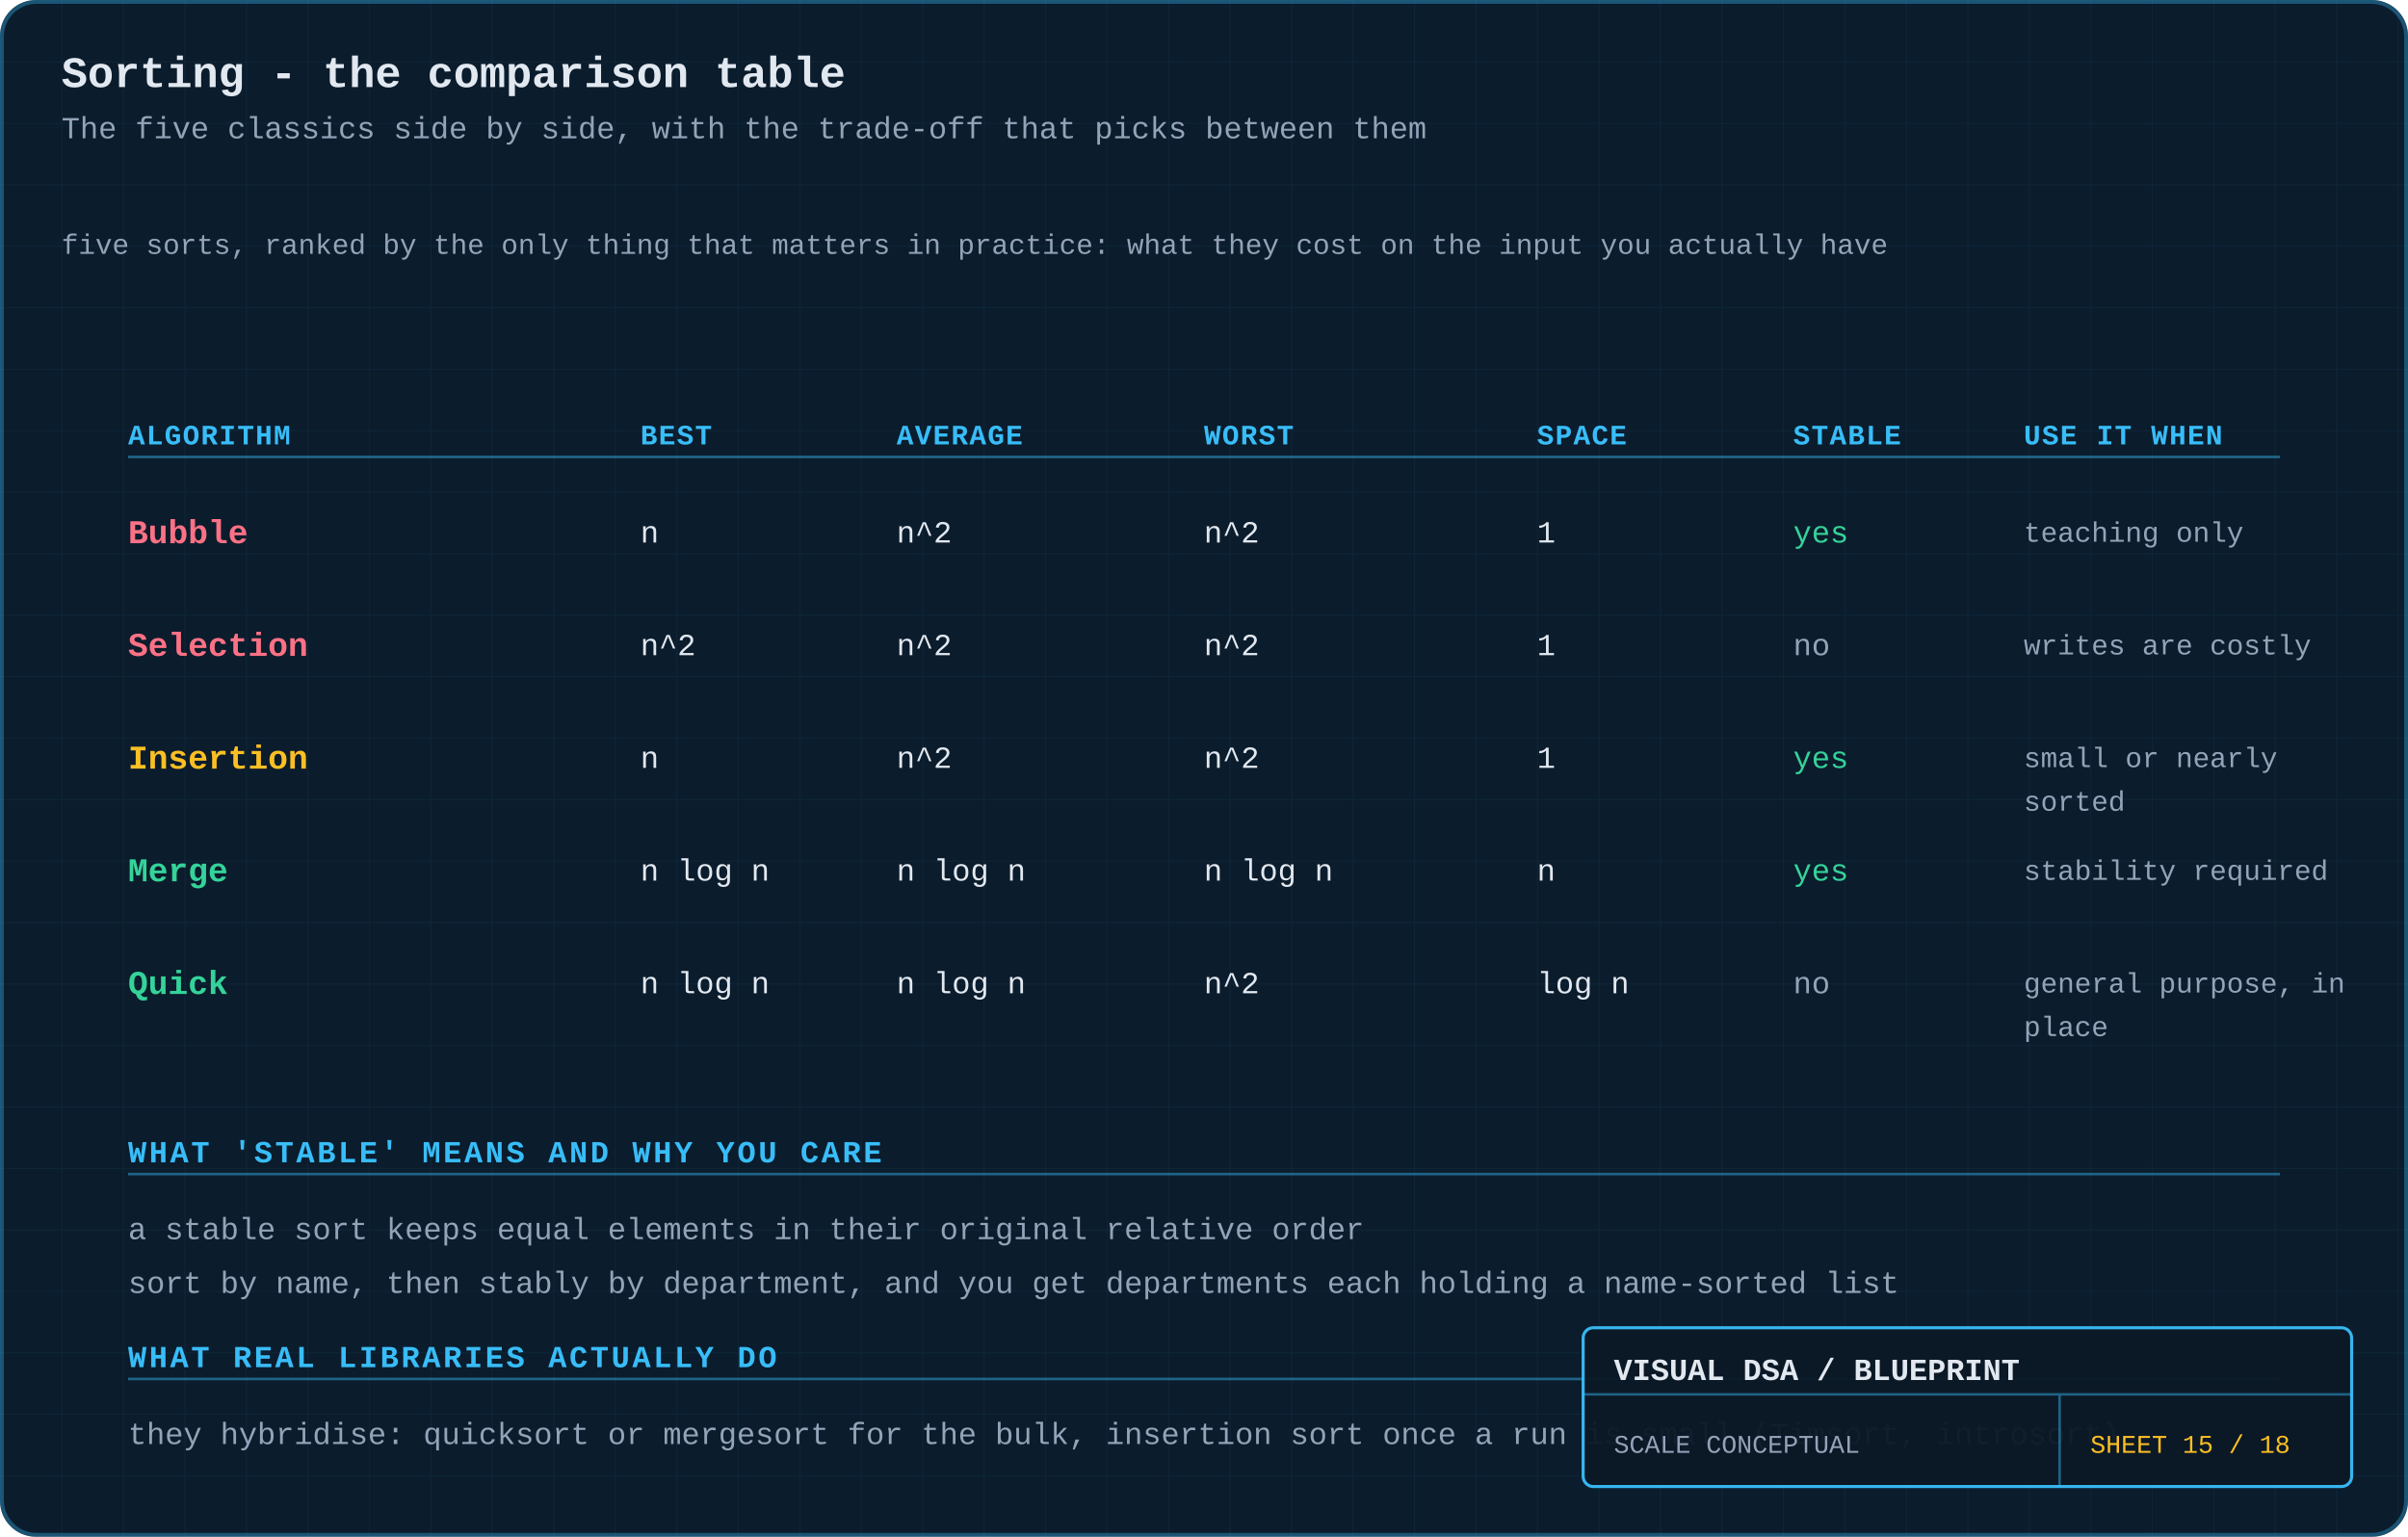
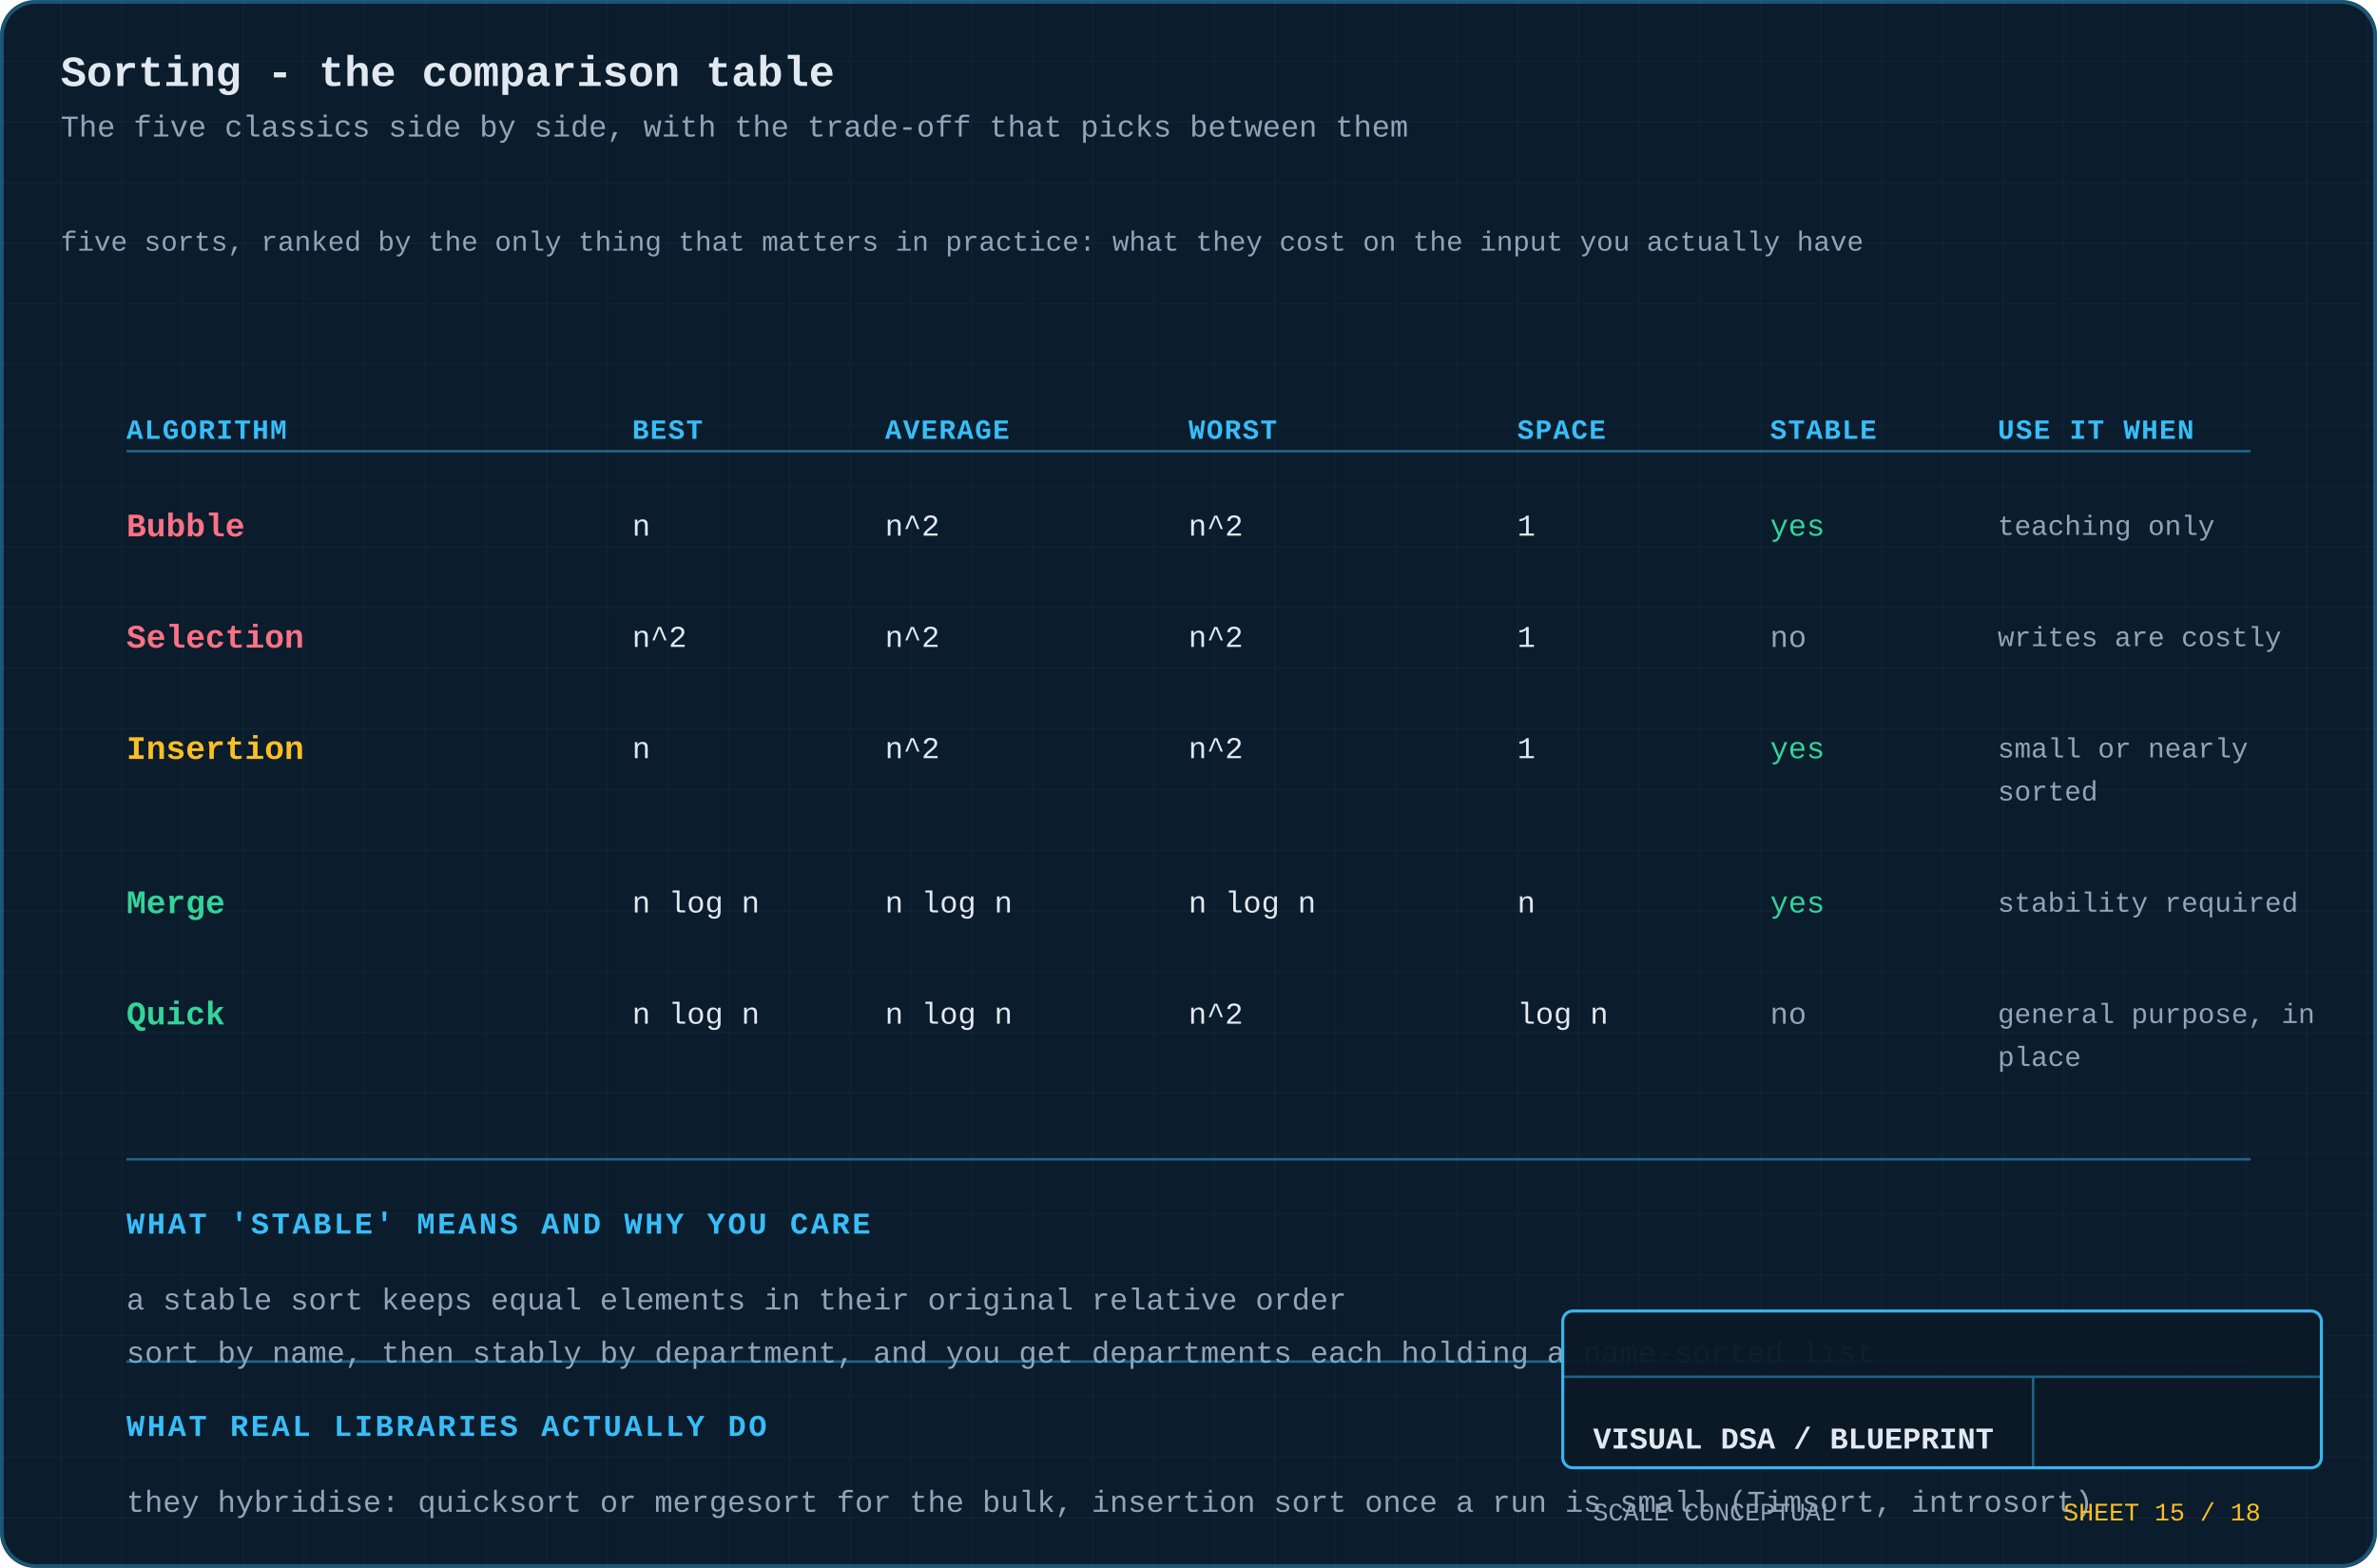
- <svg xmlns="http://www.w3.org/2000/svg" viewBox="0 0 940 600" width="940" height="600" role="img" aria-label="Sorting - the comparison table">
+ <svg xmlns="http://www.w3.org/2000/svg" viewBox="0 0 940 620" width="940" height="620" role="img" aria-label="Sorting - the comparison table">
  <defs>
    <pattern id="g" width="24" height="24" patternUnits="userSpaceOnUse">
      <path d="M24 0H0V24" fill="none" stroke="#38bdf8" stroke-width="0.5" opacity="0.09" />
    </pattern>
    <marker id="ar" viewBox="0 0 10 10" refX="9" refY="5" markerWidth="6" markerHeight="6" orient="auto-start-reverse">
      <path d="M0 0 L10 5 L0 10 z" fill="#38bdf8" />
    </marker>
    <marker id="ara" viewBox="0 0 10 10" refX="9" refY="5" markerWidth="6" markerHeight="6" orient="auto-start-reverse">
      <path d="M0 0 L10 5 L0 10 z" fill="#fbbf24" />
    </marker>
    <marker id="arg" viewBox="0 0 10 10" refX="9" refY="5" markerWidth="6" markerHeight="6" orient="auto-start-reverse">
      <path d="M0 0 L10 5 L0 10 z" fill="#34d399" />
    </marker>
  </defs>
  <style>
  text{font-family:ui-monospace, SFMono-Regular, Menlo, Consolas, 'Liberation Mono', monospace;dominant-baseline:middle}
  .title{fill:#e2e8f0;font-size:17px;font-weight:700;dominant-baseline:auto}
  .sub{fill:#94a3b8;font-size:12px;dominant-baseline:auto}
  .lbl{fill:#94a3b8;font-size:11px;text-anchor:middle}
  .lbl-l{fill:#94a3b8;font-size:11px}
  .val{fill:#e2e8f0;font-size:16px;text-anchor:middle;font-weight:600}
  .idx{fill:#64748b;font-size:10px;text-anchor:middle}
  .cell{fill:#0f2438;stroke:#38bdf8;stroke-width:1.5;rx:4}
  .step{fill:#fbbf24;font-size:12px;font-weight:700}
  .edge{stroke:#38bdf8;stroke-width:1.6;fill:none}

  </style>
-   <rect x="0" y="0" width="940" height="600" rx="14" fill="#0b1c2c" />
-   <rect x="0" y="0" width="940" height="600" rx="14" fill="url(#g)" />
-   <rect x="0.75" y="0.75" width="938.5" height="598.5" rx="13.5" fill="none" stroke="#38bdf8" stroke-width="1.5" opacity="0.35" />
+   <rect x="0" y="0" width="940" height="620" rx="14" fill="#0b1c2c" />
+   <rect x="0" y="0" width="940" height="620" rx="14" fill="url(#g)" />
+   <rect x="0.75" y="0.75" width="938.5" height="618.5" rx="13.5" fill="none" stroke="#38bdf8" stroke-width="1.5" opacity="0.35" />
  <text class="title" x="24" y="34">Sorting - the comparison table</text>
  <text class="sub" x="24" y="54">The five classics side by side, with the trade-off that picks between them</text>
  <text class="lbl-l hdrline" x="24" y="96">five sorts, ranked by the only thing that matters in practice: what they cost on the input you actually have</text>
  <g transform="translate(0,0.4)">
    <text x="50" y="170" font-size="11" font-weight="700" fill="#38bdf8" letter-spacing="0.5">ALGORITHM</text>
    <text x="250" y="170" font-size="11" font-weight="700" fill="#38bdf8" letter-spacing="0.5">BEST</text>
    <text x="350" y="170" font-size="11" font-weight="700" fill="#38bdf8" letter-spacing="0.5">AVERAGE</text>
    <text x="470" y="170" font-size="11" font-weight="700" fill="#38bdf8" letter-spacing="0.5">WORST</text>
    <text x="600" y="170" font-size="11" font-weight="700" fill="#38bdf8" letter-spacing="0.5">SPACE</text>
    <text x="700" y="170" font-size="11" font-weight="700" fill="#38bdf8" letter-spacing="0.5">STABLE</text>
    <text x="790" y="170" font-size="11" font-weight="700" fill="#38bdf8" letter-spacing="0.5">USE IT WHEN</text>
    <path d="M50 178 L890 178" stroke="#38bdf8" stroke-width="1" opacity="0.45" />
    <text x="50" y="208" font-size="13" font-weight="600" fill="#fb7185">Bubble</text>
    <text x="250" y="208" font-size="12" fill="#e2e8f0">n</text>
    <text x="350" y="208" font-size="12" fill="#e2e8f0">n^2</text>
    <text x="470" y="208" font-size="12" fill="#e2e8f0">n^2</text>
    <text x="600" y="208" font-size="12" fill="#e2e8f0">1</text>
    <text x="700" y="208" font-size="12" fill="#34d399">yes</text>
    <text x="790" y="208" font-size="11" fill="#94a3b8">teaching only</text>
    <text x="50" y="252" font-size="13" font-weight="600" fill="#fb7185">Selection</text>
    <text x="250" y="252" font-size="12" fill="#e2e8f0">n^2</text>
    <text x="350" y="252" font-size="12" fill="#e2e8f0">n^2</text>
    <text x="470" y="252" font-size="12" fill="#e2e8f0">n^2</text>
    <text x="600" y="252" font-size="12" fill="#e2e8f0">1</text>
    <text x="700" y="252" font-size="12" fill="#94a3b8">no</text>
    <text x="790" y="252" font-size="11" fill="#94a3b8">writes are costly</text>
    <text x="50" y="296" font-size="13" font-weight="600" fill="#fbbf24">Insertion</text>
    <text x="250" y="296" font-size="12" fill="#e2e8f0">n</text>
    <text x="350" y="296" font-size="12" fill="#e2e8f0">n^2</text>
    <text x="470" y="296" font-size="12" fill="#e2e8f0">n^2</text>
    <text x="600" y="296" font-size="12" fill="#e2e8f0">1</text>
    <text x="700" y="296" font-size="12" fill="#34d399">yes</text>
    <text x="790" y="296" font-size="11" fill="#94a3b8">
      <tspan x="790" dy="0">small or nearly</tspan>
      <tspan x="790" dy="17.0">sorted</tspan>
    </text>
-     <text x="50" y="340" font-size="13" font-weight="600" fill="#34d399">Merge</text>
-     <text x="250" y="340" font-size="12" fill="#e2e8f0">n log n</text>
-     <text x="350" y="340" font-size="12" fill="#e2e8f0">n log n</text>
-     <text x="470" y="340" font-size="12" fill="#e2e8f0">n log n</text>
-     <text x="600" y="340" font-size="12" fill="#e2e8f0">n</text>
-     <text x="700" y="340" font-size="12" fill="#34d399">yes</text>
-     <text x="790" y="340" font-size="11" fill="#94a3b8">stability required</text>
-     <text x="50" y="384" font-size="13" font-weight="600" fill="#34d399">Quick</text>
-     <text x="250" y="384" font-size="12" fill="#e2e8f0">n log n</text>
-     <text x="350" y="384" font-size="12" fill="#e2e8f0">n log n</text>
-     <text x="470" y="384" font-size="12" fill="#e2e8f0">n^2</text>
-     <text x="600" y="384" font-size="12" fill="#e2e8f0">log n</text>
-     <text x="700" y="384" font-size="12" fill="#94a3b8">no</text>
-     <text x="790" y="384" font-size="11" fill="#94a3b8">
+     <text x="50" y="357" font-size="13" font-weight="600" fill="#34d399">Merge</text>
+     <text x="250" y="357" font-size="12" fill="#e2e8f0">n log n</text>
+     <text x="350" y="357" font-size="12" fill="#e2e8f0">n log n</text>
+     <text x="470" y="357" font-size="12" fill="#e2e8f0">n log n</text>
+     <text x="600" y="357" font-size="12" fill="#e2e8f0">n</text>
+     <text x="700" y="357" font-size="12" fill="#34d399">yes</text>
+     <text x="790" y="357" font-size="11" fill="#94a3b8">stability required</text>
+     <text x="50" y="401" font-size="13" font-weight="600" fill="#34d399">Quick</text>
+     <text x="250" y="401" font-size="12" fill="#e2e8f0">n log n</text>
+     <text x="350" y="401" font-size="12" fill="#e2e8f0">n log n</text>
+     <text x="470" y="401" font-size="12" fill="#e2e8f0">n^2</text>
+     <text x="600" y="401" font-size="12" fill="#e2e8f0">log n</text>
+     <text x="700" y="401" font-size="12" fill="#94a3b8">no</text>
+     <text x="790" y="401" font-size="11" fill="#94a3b8">
      <tspan x="790" dy="0">general purpose, in</tspan>
      <tspan x="790" dy="17.0">place</tspan>
    </text>
-     <text x="50" y="450" font-size="12" font-weight="700" fill="#38bdf8" letter-spacing="1">WHAT 'STABLE' MEANS AND WHY YOU CARE</text>
+     <text x="50" y="484" font-size="12" font-weight="700" fill="#38bdf8" letter-spacing="1">WHAT 'STABLE' MEANS AND WHY YOU CARE</text>
    <path d="M50 458 L890 458" stroke="#38bdf8" stroke-width="1" opacity="0.45" />
-     <text x="50" y="480" font-size="12" fill="#94a3b8">a stable sort keeps equal elements in their original relative order</text>
-     <text x="50" y="501" font-size="12" fill="#94a3b8">sort by name, then stably by department, and you get departments each holding a name-sorted list</text>
-     <text x="50" y="530" font-size="12" font-weight="700" fill="#38bdf8" letter-spacing="1">WHAT REAL LIBRARIES ACTUALLY DO</text>
+     <text x="50" y="514" font-size="12" fill="#94a3b8">a stable sort keeps equal elements in their original relative order</text>
+     <text x="50" y="535" font-size="12" fill="#94a3b8">sort by name, then stably by department, and you get departments each holding a name-sorted list</text>
+     <text x="50" y="564" font-size="12" font-weight="700" fill="#38bdf8" letter-spacing="1">WHAT REAL LIBRARIES ACTUALLY DO</text>
    <path d="M50 538 L890 538" stroke="#38bdf8" stroke-width="1" opacity="0.45" />
-     <text x="50" y="560" font-size="12" fill="#94a3b8">they hybridise: quicksort or mergesort for the bulk, insertion sort once a run is small (Timsort, introsort)</text>
+     <text x="50" y="594" font-size="12" fill="#94a3b8">they hybridise: quicksort or mergesort for the bulk, insertion sort once a run is small (Timsort, introsort)</text>
    <rect x="618" y="518" width="300" height="62" rx="4" fill="#0a1826" stroke="#38bdf8" stroke-width="1.2" opacity="0.95" />
    <path d="M618 544 L918 544 M804 544 L804 580" stroke="#38bdf8" stroke-width="1" opacity="0.45" />
-     <text x="630" y="535" font-size="12" font-weight="700" fill="#e2e8f0">VISUAL DSA / BLUEPRINT</text>
-     <text x="630" y="564" font-size="10" fill="#94a3b8">SCALE CONCEPTUAL</text>
-     <text x="816" y="564" font-size="10" fill="#fbbf24">SHEET 15 / 18</text>
+     <text x="630" y="569" font-size="12" font-weight="700" fill="#e2e8f0">VISUAL DSA / BLUEPRINT</text>
+     <text x="630" y="598" font-size="10" fill="#94a3b8">SCALE CONCEPTUAL</text>
+     <text x="816" y="598" font-size="10" fill="#fbbf24">SHEET 15 / 18</text>
  </g>
</svg>
